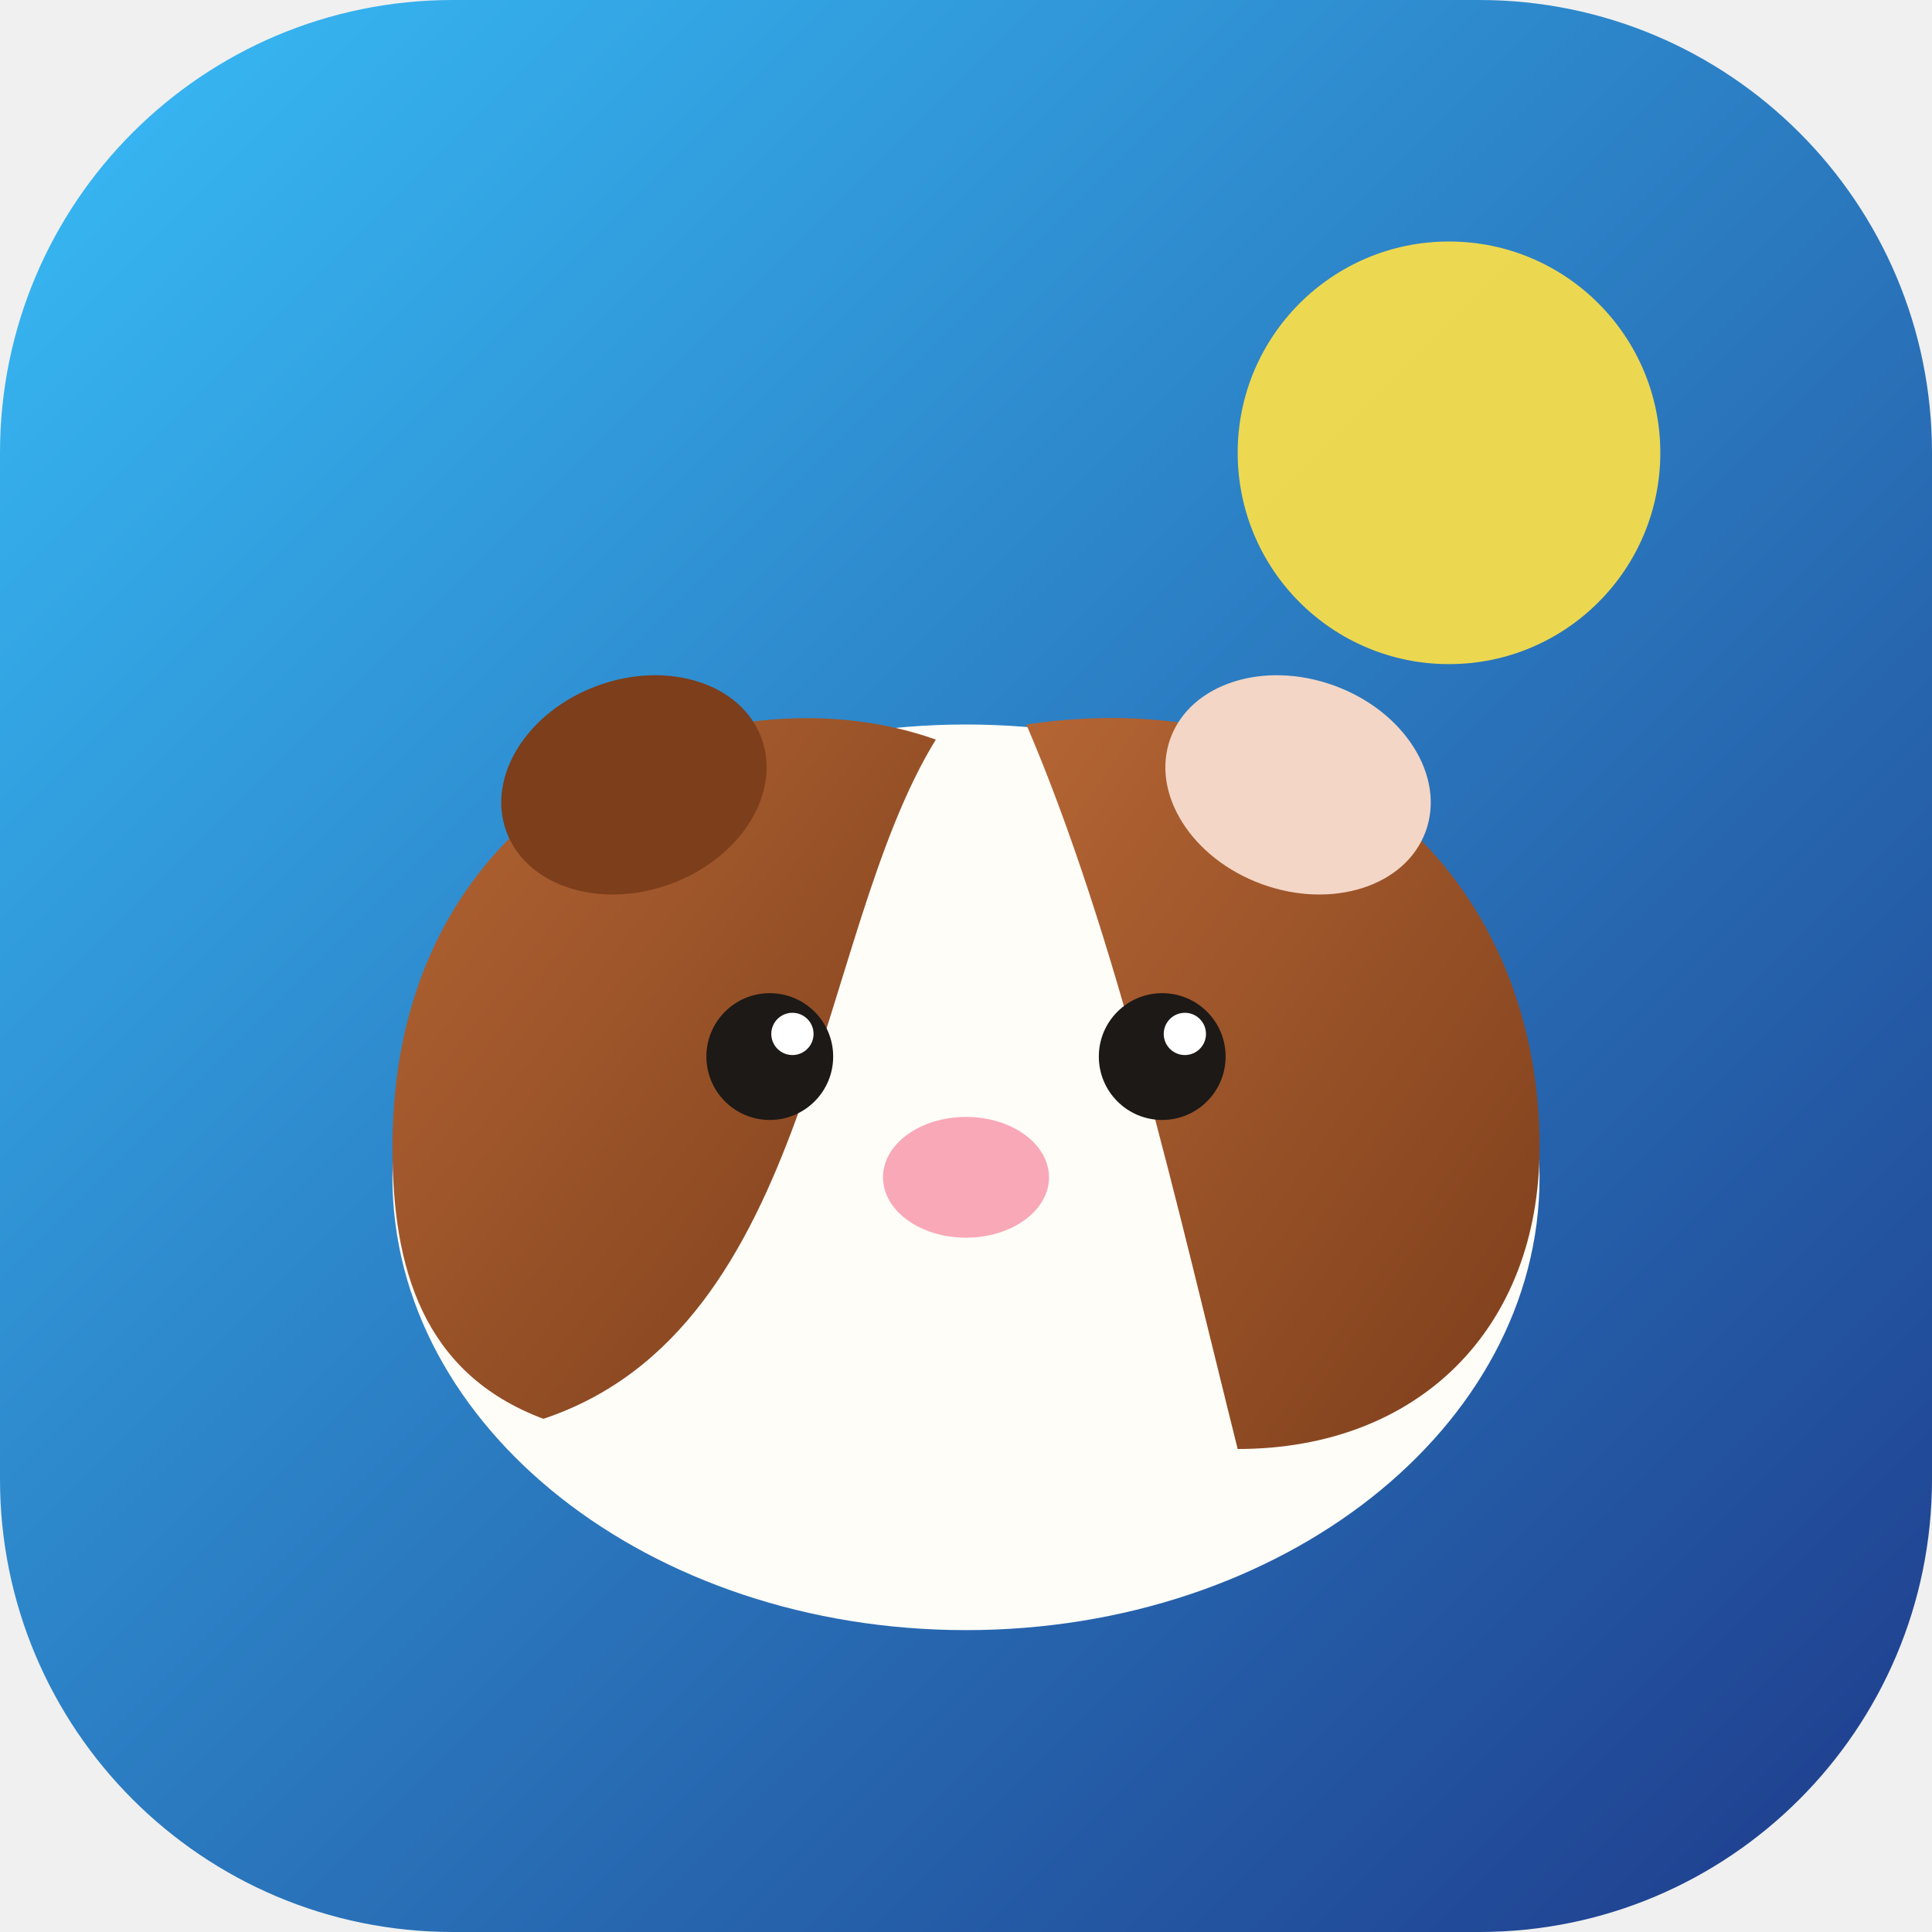
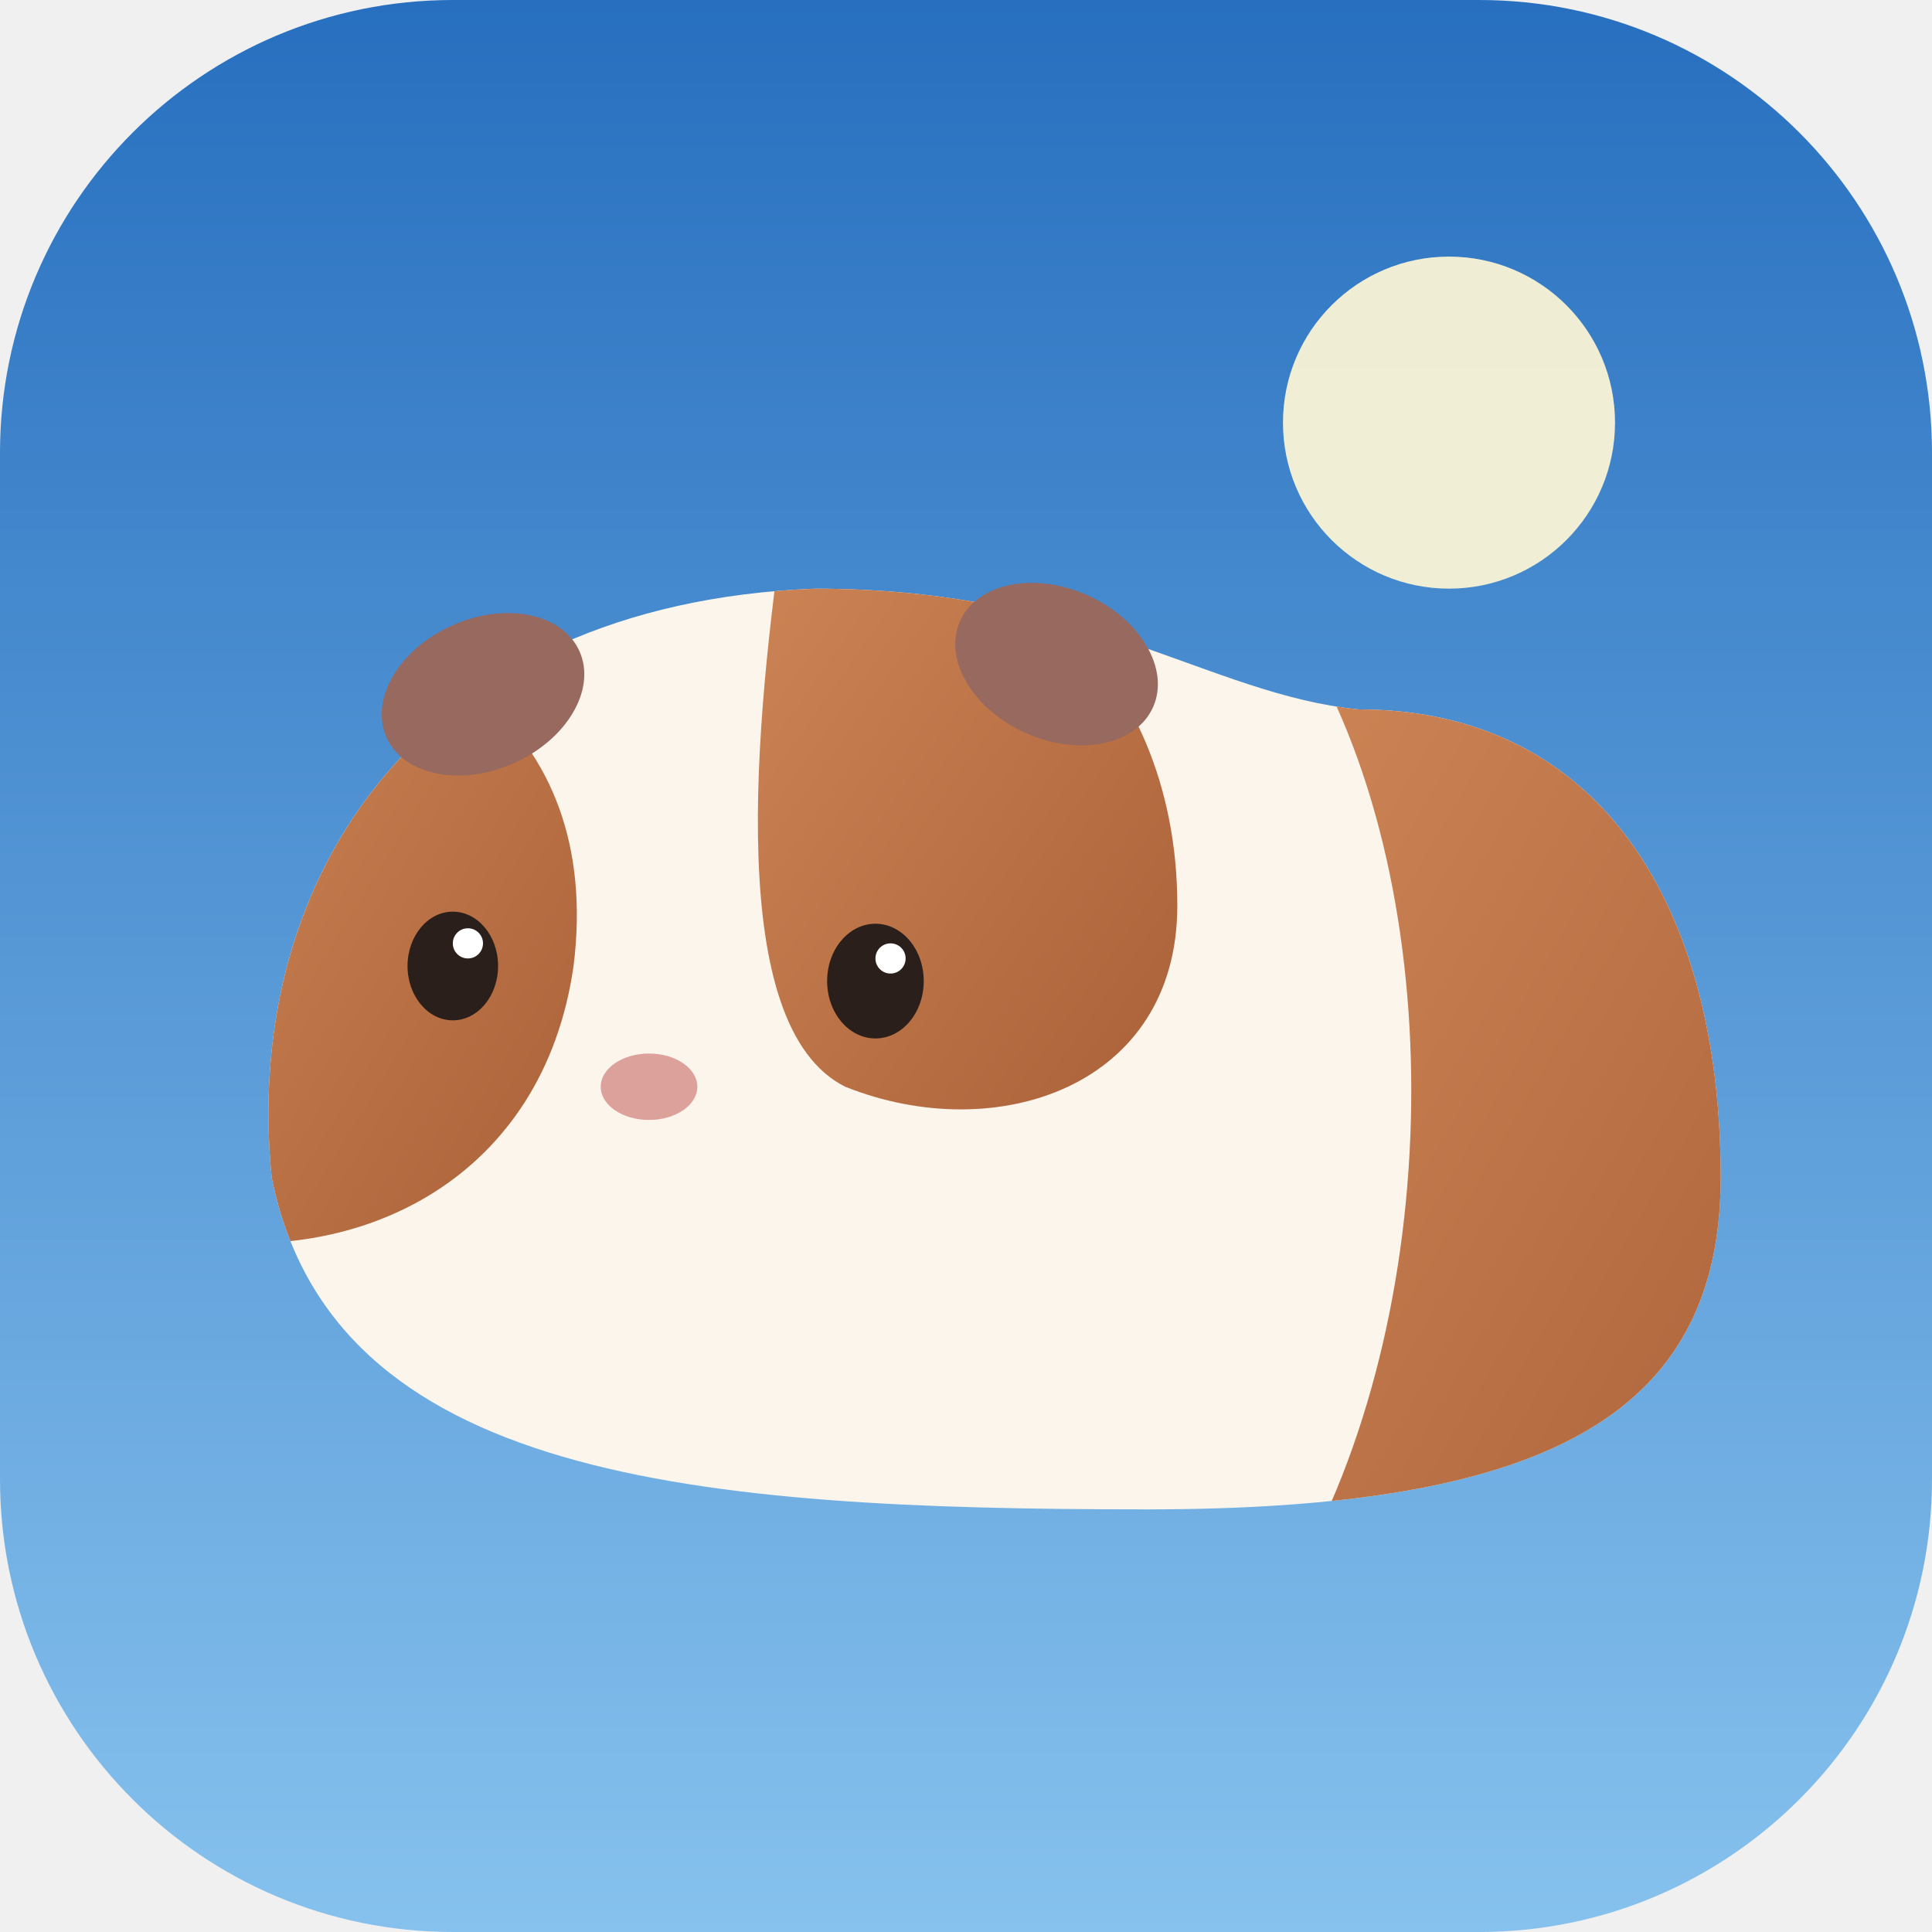
<svg xmlns="http://www.w3.org/2000/svg" viewBox="0 0 128 128">
  <defs>
-     <linearGradient id="bg" x1="0" y1="0" x2="1" y2="1">
-       <stop offset="0%" stop-color="#38bdf8" />
-       <stop offset="100%" stop-color="#1e3a8a" />
+     <linearGradient id="bg" x1="0" y1="0" x2="0" y2="1">
+       <stop offset="0%" stop-color="#276fbf" />
+       <stop offset="100%" stop-color="#87c2ee" />
    </linearGradient>
-     <linearGradient id="fur" x1="0" y1="0" x2="1" y2="1">
-       <stop offset="0%" stop-color="#b46534" />
-       <stop offset="100%" stop-color="#7c3e1b" />
+     <linearGradient id="brown" x1="0" y1="0" x2="1" y2="1">
+       <stop offset="0%" stop-color="#ce8556" />
+       <stop offset="100%" stop-color="#aa6138" />
    </linearGradient>
+     <clipPath id="loaf">
+       <path d="M 18 78 C 16 58, 28 40, 54 39 C 72 39, 80 46, 90 47 C 106 47, 114 60, 114 78 C 114 94, 102 100, 76 100 C 46 100, 22 98, 18 78 Z" />
+     </clipPath>
  </defs>
  <rect width="128" height="128" rx="30" fill="url(#bg)" />
-   <circle cx="96" cy="30" r="14" fill="#fde047" opacity="0.92" />
-   <ellipse cx="64" cy="78" rx="38" ry="30" fill="#fffdf8" />
-   <path d="M26 76 C26 52, 48 44, 62 49 C54 62, 54 88, 36 94 C28 91, 26 84, 26 76 Z" fill="url(#fur)" />
-   <path d="M68 48 C88 45, 102 58, 102 76 C102 88, 94 96, 82 96 C78 80, 74 62, 68 48 Z" fill="url(#fur)" />
-   <ellipse cx="42" cy="52" rx="9" ry="7" transform="rotate(-20 42 52)" fill="#7c3e1b" />
-   <ellipse cx="86" cy="52" rx="9" ry="7" transform="rotate(20 86 52)" fill="#f3d6c6" />
-   <circle cx="51" cy="70" r="4.2" fill="#1c1917" />
-   <circle cx="77" cy="70" r="4.2" fill="#1c1917" />
-   <circle cx="52.5" cy="68.5" r="1.4" fill="#ffffff" />
-   <circle cx="78.5" cy="68.5" r="1.4" fill="#ffffff" />
-   <ellipse cx="64" cy="78" rx="5.5" ry="4" fill="#f9a8b8" />
+   <circle cx="96" cy="28" r="11" fill="#fff7d6" opacity="0.92" />
+   <g clip-path="url(#loaf)">
+     <rect x="12" y="34" width="108" height="72" fill="#fbf5eb" />
+     <path d="M 12 40 C 28 40, 40 48, 38 64 C 36 78, 24 84, 12 82 Z" fill="url(#brown)" />
+     <path d="M 52 34 C 66 34, 78 44, 78 60 C 78 72, 66 76, 56 72 C 48 68, 50 48, 52 34 Z" fill="url(#brown)" />
+     <path d="M 86 42 C 96 58, 96 86, 86 104 L 122 104 L 122 42 Z" fill="url(#brown)" />
+   </g>
+   <ellipse cx="32" cy="46" rx="7" ry="5" transform="rotate(-24 32 46)" fill="#98695f" />
+   <ellipse cx="70" cy="44" rx="7" ry="5" transform="rotate(24 70 44)" fill="#98695f" />
+   <ellipse cx="30" cy="64" rx="3" ry="3.6" fill="#2a1f1b" />
+   <ellipse cx="58" cy="65" rx="3.2" ry="3.8" fill="#2a1f1b" />
+   <circle cx="31" cy="62.5" r="1" fill="#ffffff" />
+   <circle cx="59" cy="63.5" r="1" fill="#ffffff" />
+   <ellipse cx="43" cy="72" rx="3.2" ry="2.2" fill="#dda19b" />
</svg>
